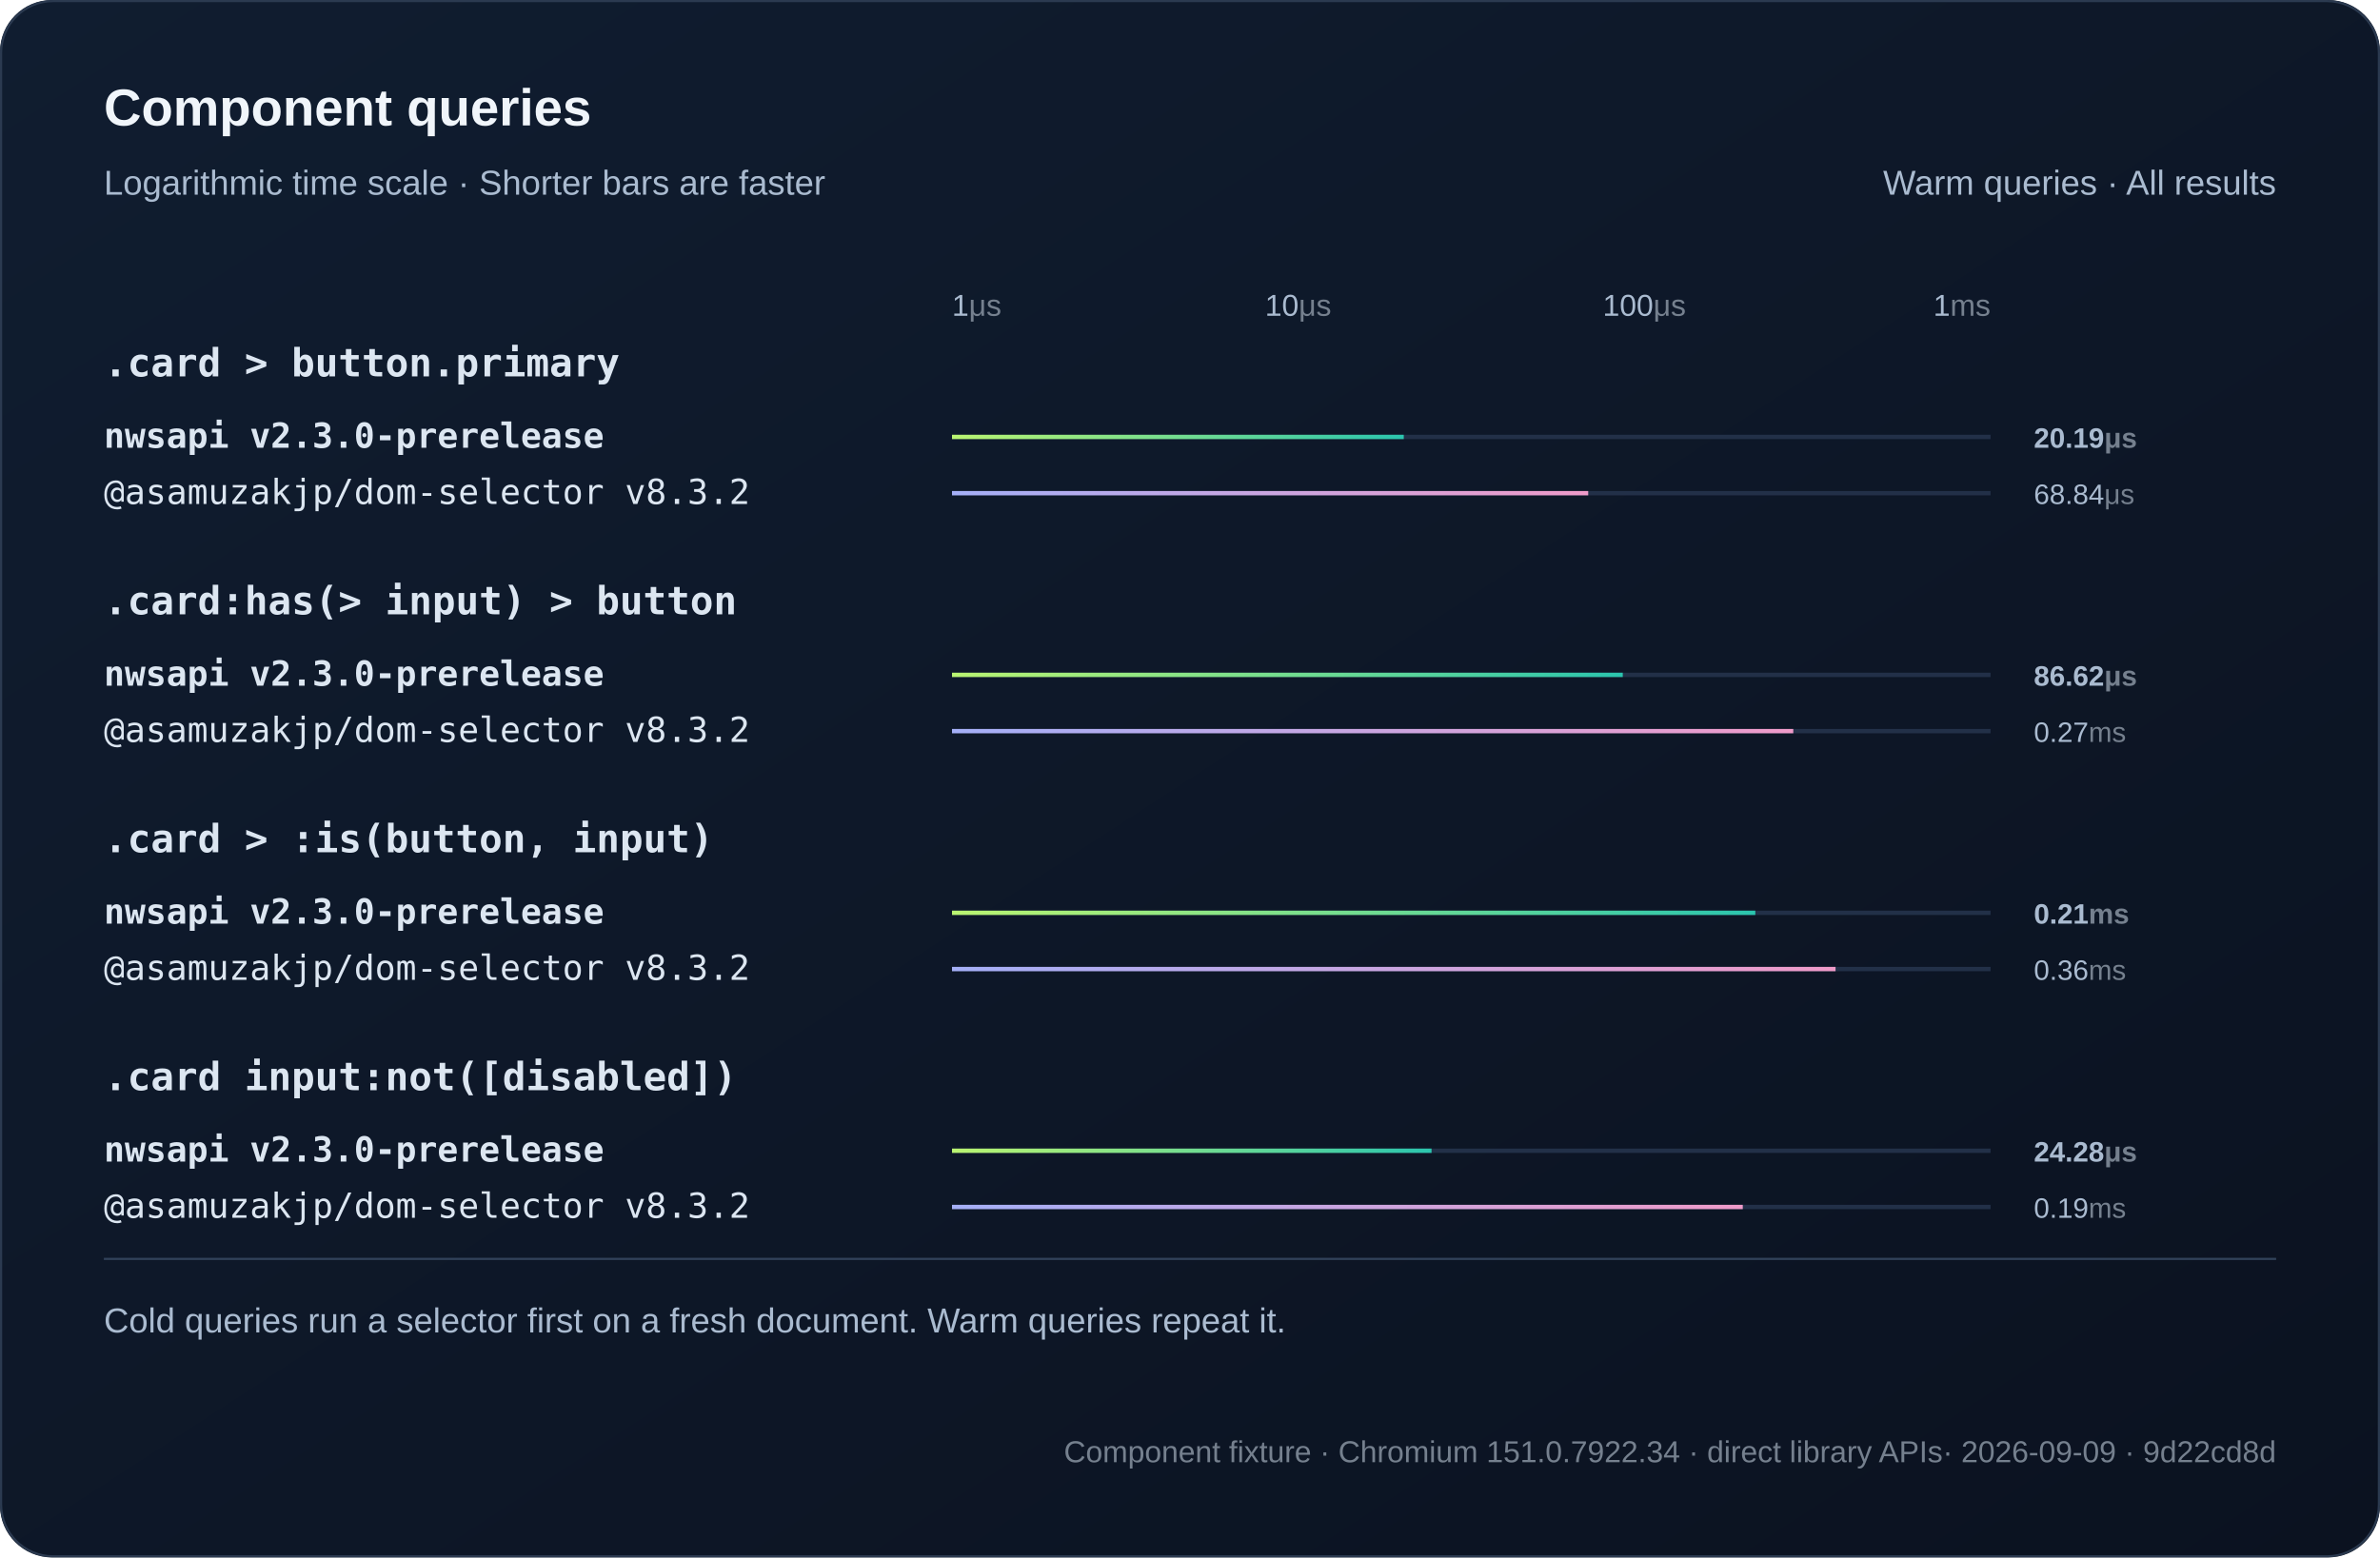
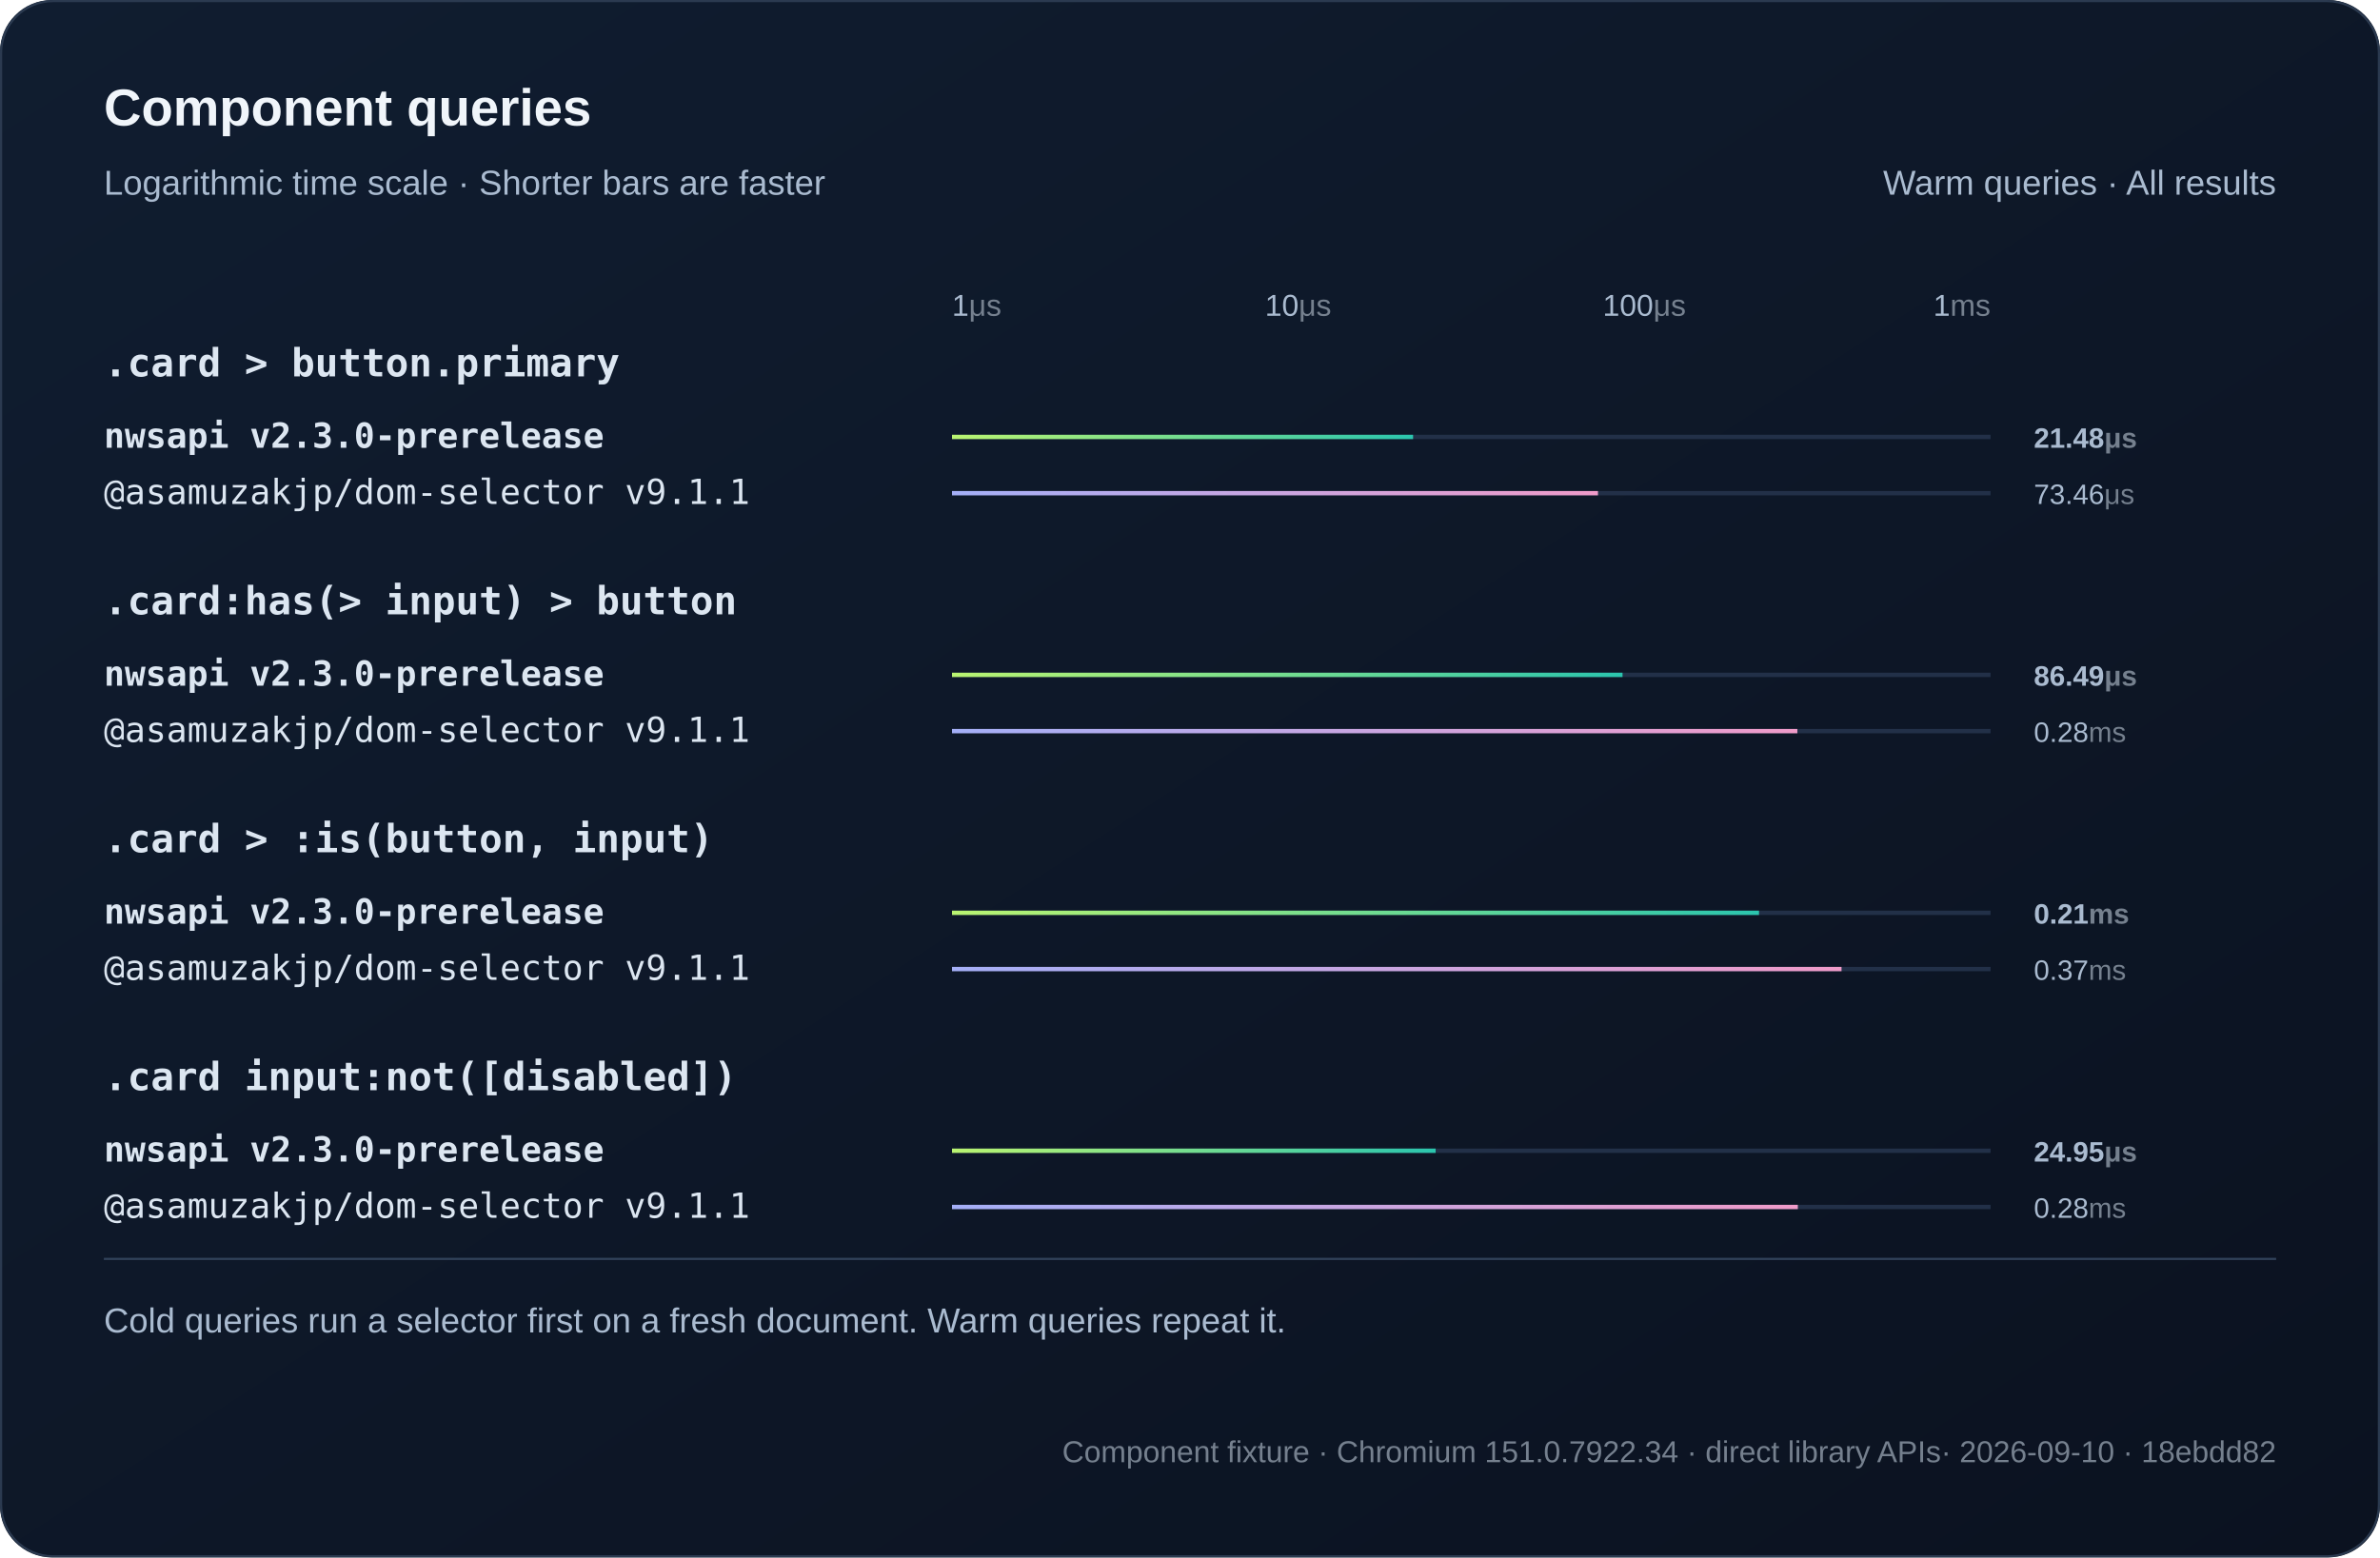
<svg xmlns="http://www.w3.org/2000/svg" width="1100" height="720" viewBox="0 0 1100 720" role="img">
  <defs>
    <linearGradient id="bg" x2="1" y2="1">
      <stop stop-color="#101d30" />
      <stop offset="1" stop-color="#0b1220" />
    </linearGradient>
    <linearGradient id="series0">
      <stop stop-color="#baf471" />
      <stop offset="1" stop-color="#2bc5ae" />
    </linearGradient>
    <linearGradient id="series1">
      <stop stop-color="#a4aff7" />
      <stop offset="1" stop-color="#ef9bc9" />
    </linearGradient>
  </defs>
  <style>text{font-family:Arial,Helvetica,sans-serif;fill:#f0f5fa}
.muted{fill:#aabbd0;font:16px Arial,Helvetica,sans-serif}
.code{font:18px Consolas,Menlo,monospace;fill:#dce6f1}
.note .code{font:16px Consolas,Menlo,monospace}
.metadata,.metadata .code{fill:#75808e;font-size:14px}
.chart-title{font-size:24px;font-weight:700}
.unit{fill:#75808e}
.package{font-family:Consolas,Menlo,monospace}
.comparison{font-size:14px;font-variant-numeric:tabular-nums}
.tick{fill:#aabbd0;font-size:12px}
.time{fill:#aabbd0;font-size:13px;font-variant-numeric:tabular-nums}
.engine{font-size:16px}.selector{font-weight:600}.tick{font-size:14px}.bar{transform-box:fill-box;transform-origin:left center;animation:fill 800ms ease-out both}@keyframes fill{from{transform:scaleX(0)}to{transform:scaleX(1)}}@media(prefers-reduced-motion:reduce){.bar{animation:none}}</style>
  <rect width="1100" height="720" rx="24" fill="url(#bg)" />
  <rect x=".5" y=".5" width="1099" height="719" rx="24" fill="none" stroke="#2b3a50" />
  <text x="48" y="58" class="chart-title">Component queries</text>
  <text x="48" y="90" class="muted">Logarithmic time scale · Shorter bars are faster</text>
  <text x="1052" y="90" text-anchor="end" class="muted">Warm queries · All results</text>
  <text x="440" y="146" text-anchor="start" class="tick">1<tspan class="unit">μs</tspan>
  </text>
  <text x="600" y="146" text-anchor="middle" class="tick">10<tspan class="unit">μs</tspan>
  </text>
  <text x="760" y="146" text-anchor="middle" class="tick">100<tspan class="unit">μs</tspan>
  </text>
  <text x="920" y="146" text-anchor="end" class="tick">1<tspan class="unit">ms</tspan>
  </text>
  <text x="48" y="174" class="code selector">.card &gt; button.primary</text>
  <g>
    <text x="48" y="207" class="code engine" style="font-weight:700">nwsapi v2.3.0-prerelease</text>
    <path d="M440 202h480" stroke="#223048" stroke-width="2" />
-     <rect class="bar" x="440" y="201" width="208.8" height="2" fill="url(#series0)" />
-     <text x="940" y="207" class="time" style="font-weight:700">20.19<tspan class="unit">μs</tspan>
+     <rect class="bar" x="440" y="201" width="213.11" height="2" fill="url(#series0)" />
+     <text x="940" y="207" class="time" style="font-weight:700">21.48<tspan class="unit">μs</tspan>
    </text>
  </g>
  <g>
-     <text x="48" y="233" class="code engine">@asamuzakjp/dom-selector v8.3.2</text>
+     <text x="48" y="233" class="code engine">@asamuzakjp/dom-selector v9.1.1</text>
    <path d="M440 228h480" stroke="#223048" stroke-width="2" />
-     <rect class="bar" x="440" y="227" width="294.05" height="2" fill="url(#series1)" />
-     <text x="940" y="233" class="time">68.84<tspan class="unit">μs</tspan>
+     <rect class="bar" x="440" y="227" width="298.56" height="2" fill="url(#series1)" />
+     <text x="940" y="233" class="time">73.46<tspan class="unit">μs</tspan>
    </text>
  </g>
  <text x="48" y="284" class="code selector">.card:has(&gt; input) &gt; button</text>
  <g>
    <text x="48" y="317" class="code engine" style="font-weight:700">nwsapi v2.3.0-prerelease</text>
    <path d="M440 312h480" stroke="#223048" stroke-width="2" />
-     <rect class="bar" x="440" y="311" width="310.02" height="2" fill="url(#series0)" />
-     <text x="940" y="317" class="time" style="font-weight:700">86.62<tspan class="unit">μs</tspan>
+     <rect class="bar" x="440" y="311" width="309.91" height="2" fill="url(#series0)" />
+     <text x="940" y="317" class="time" style="font-weight:700">86.49<tspan class="unit">μs</tspan>
    </text>
  </g>
  <g>
-     <text x="48" y="343" class="code engine">@asamuzakjp/dom-selector v8.3.2</text>
+     <text x="48" y="343" class="code engine">@asamuzakjp/dom-selector v9.1.1</text>
    <path d="M440 338h480" stroke="#223048" stroke-width="2" />
-     <rect class="bar" x="440" y="337" width="388.83" height="2" fill="url(#series1)" />
-     <text x="940" y="343" class="time">0.27<tspan class="unit">ms</tspan>
+     <rect class="bar" x="440" y="337" width="390.71" height="2" fill="url(#series1)" />
+     <text x="940" y="343" class="time">0.28<tspan class="unit">ms</tspan>
    </text>
  </g>
  <text x="48" y="394" class="code selector">.card &gt; :is(button, input)</text>
  <g>
    <text x="48" y="427" class="code engine" style="font-weight:700">nwsapi v2.3.0-prerelease</text>
    <path d="M440 422h480" stroke="#223048" stroke-width="2" />
-     <rect class="bar" x="440" y="421" width="371.28" height="2" fill="url(#series0)" />
+     <rect class="bar" x="440" y="421" width="372.99" height="2" fill="url(#series0)" />
    <text x="940" y="427" class="time" style="font-weight:700">0.21<tspan class="unit">ms</tspan>
    </text>
  </g>
  <g>
-     <text x="48" y="453" class="code engine">@asamuzakjp/dom-selector v8.3.2</text>
+     <text x="48" y="453" class="code engine">@asamuzakjp/dom-selector v9.1.1</text>
    <path d="M440 448h480" stroke="#223048" stroke-width="2" />
-     <rect class="bar" x="440" y="447" width="408.36" height="2" fill="url(#series1)" />
-     <text x="940" y="453" class="time">0.36<tspan class="unit">ms</tspan>
+     <rect class="bar" x="440" y="447" width="411.13" height="2" fill="url(#series1)" />
+     <text x="940" y="453" class="time">0.37<tspan class="unit">ms</tspan>
    </text>
  </g>
  <text x="48" y="504" class="code selector">.card input:not([disabled])</text>
  <g>
    <text x="48" y="537" class="code engine" style="font-weight:700">nwsapi v2.3.0-prerelease</text>
    <path d="M440 532h480" stroke="#223048" stroke-width="2" />
-     <rect class="bar" x="440" y="531" width="221.64" height="2" fill="url(#series0)" />
-     <text x="940" y="537" class="time" style="font-weight:700">24.28<tspan class="unit">μs</tspan>
+     <rect class="bar" x="440" y="531" width="223.53" height="2" fill="url(#series0)" />
+     <text x="940" y="537" class="time" style="font-weight:700">24.95<tspan class="unit">μs</tspan>
    </text>
  </g>
  <g>
-     <text x="48" y="563" class="code engine">@asamuzakjp/dom-selector v8.3.2</text>
+     <text x="48" y="563" class="code engine">@asamuzakjp/dom-selector v9.1.1</text>
    <path d="M440 558h480" stroke="#223048" stroke-width="2" />
-     <rect class="bar" x="440" y="557" width="365.49" height="2" fill="url(#series1)" />
-     <text x="940" y="563" class="time">0.19<tspan class="unit">ms</tspan>
+     <rect class="bar" x="440" y="557" width="390.93" height="2" fill="url(#series1)" />
+     <text x="940" y="563" class="time">0.28<tspan class="unit">ms</tspan>
    </text>
  </g>
  <path d="M48 582h1004" stroke="#304159" />
  <text x="48" y="616" class="muted">Cold queries run a selector first on a fresh document. Warm queries repeat it.</text>
-   <text x="1052" y="676" text-anchor="end" class="muted note metadata">Component fixture · Chromium 151.0.7922.34 · direct library APIs<tspan fill="#75808e"> · 2026-09-09 · 9d22cd8d</tspan>
+   <text x="1052" y="676" text-anchor="end" class="muted note metadata">Component fixture · Chromium 151.0.7922.34 · direct library APIs<tspan fill="#75808e"> · 2026-09-10 · 18ebdd82</tspan>
  </text>
</svg>
